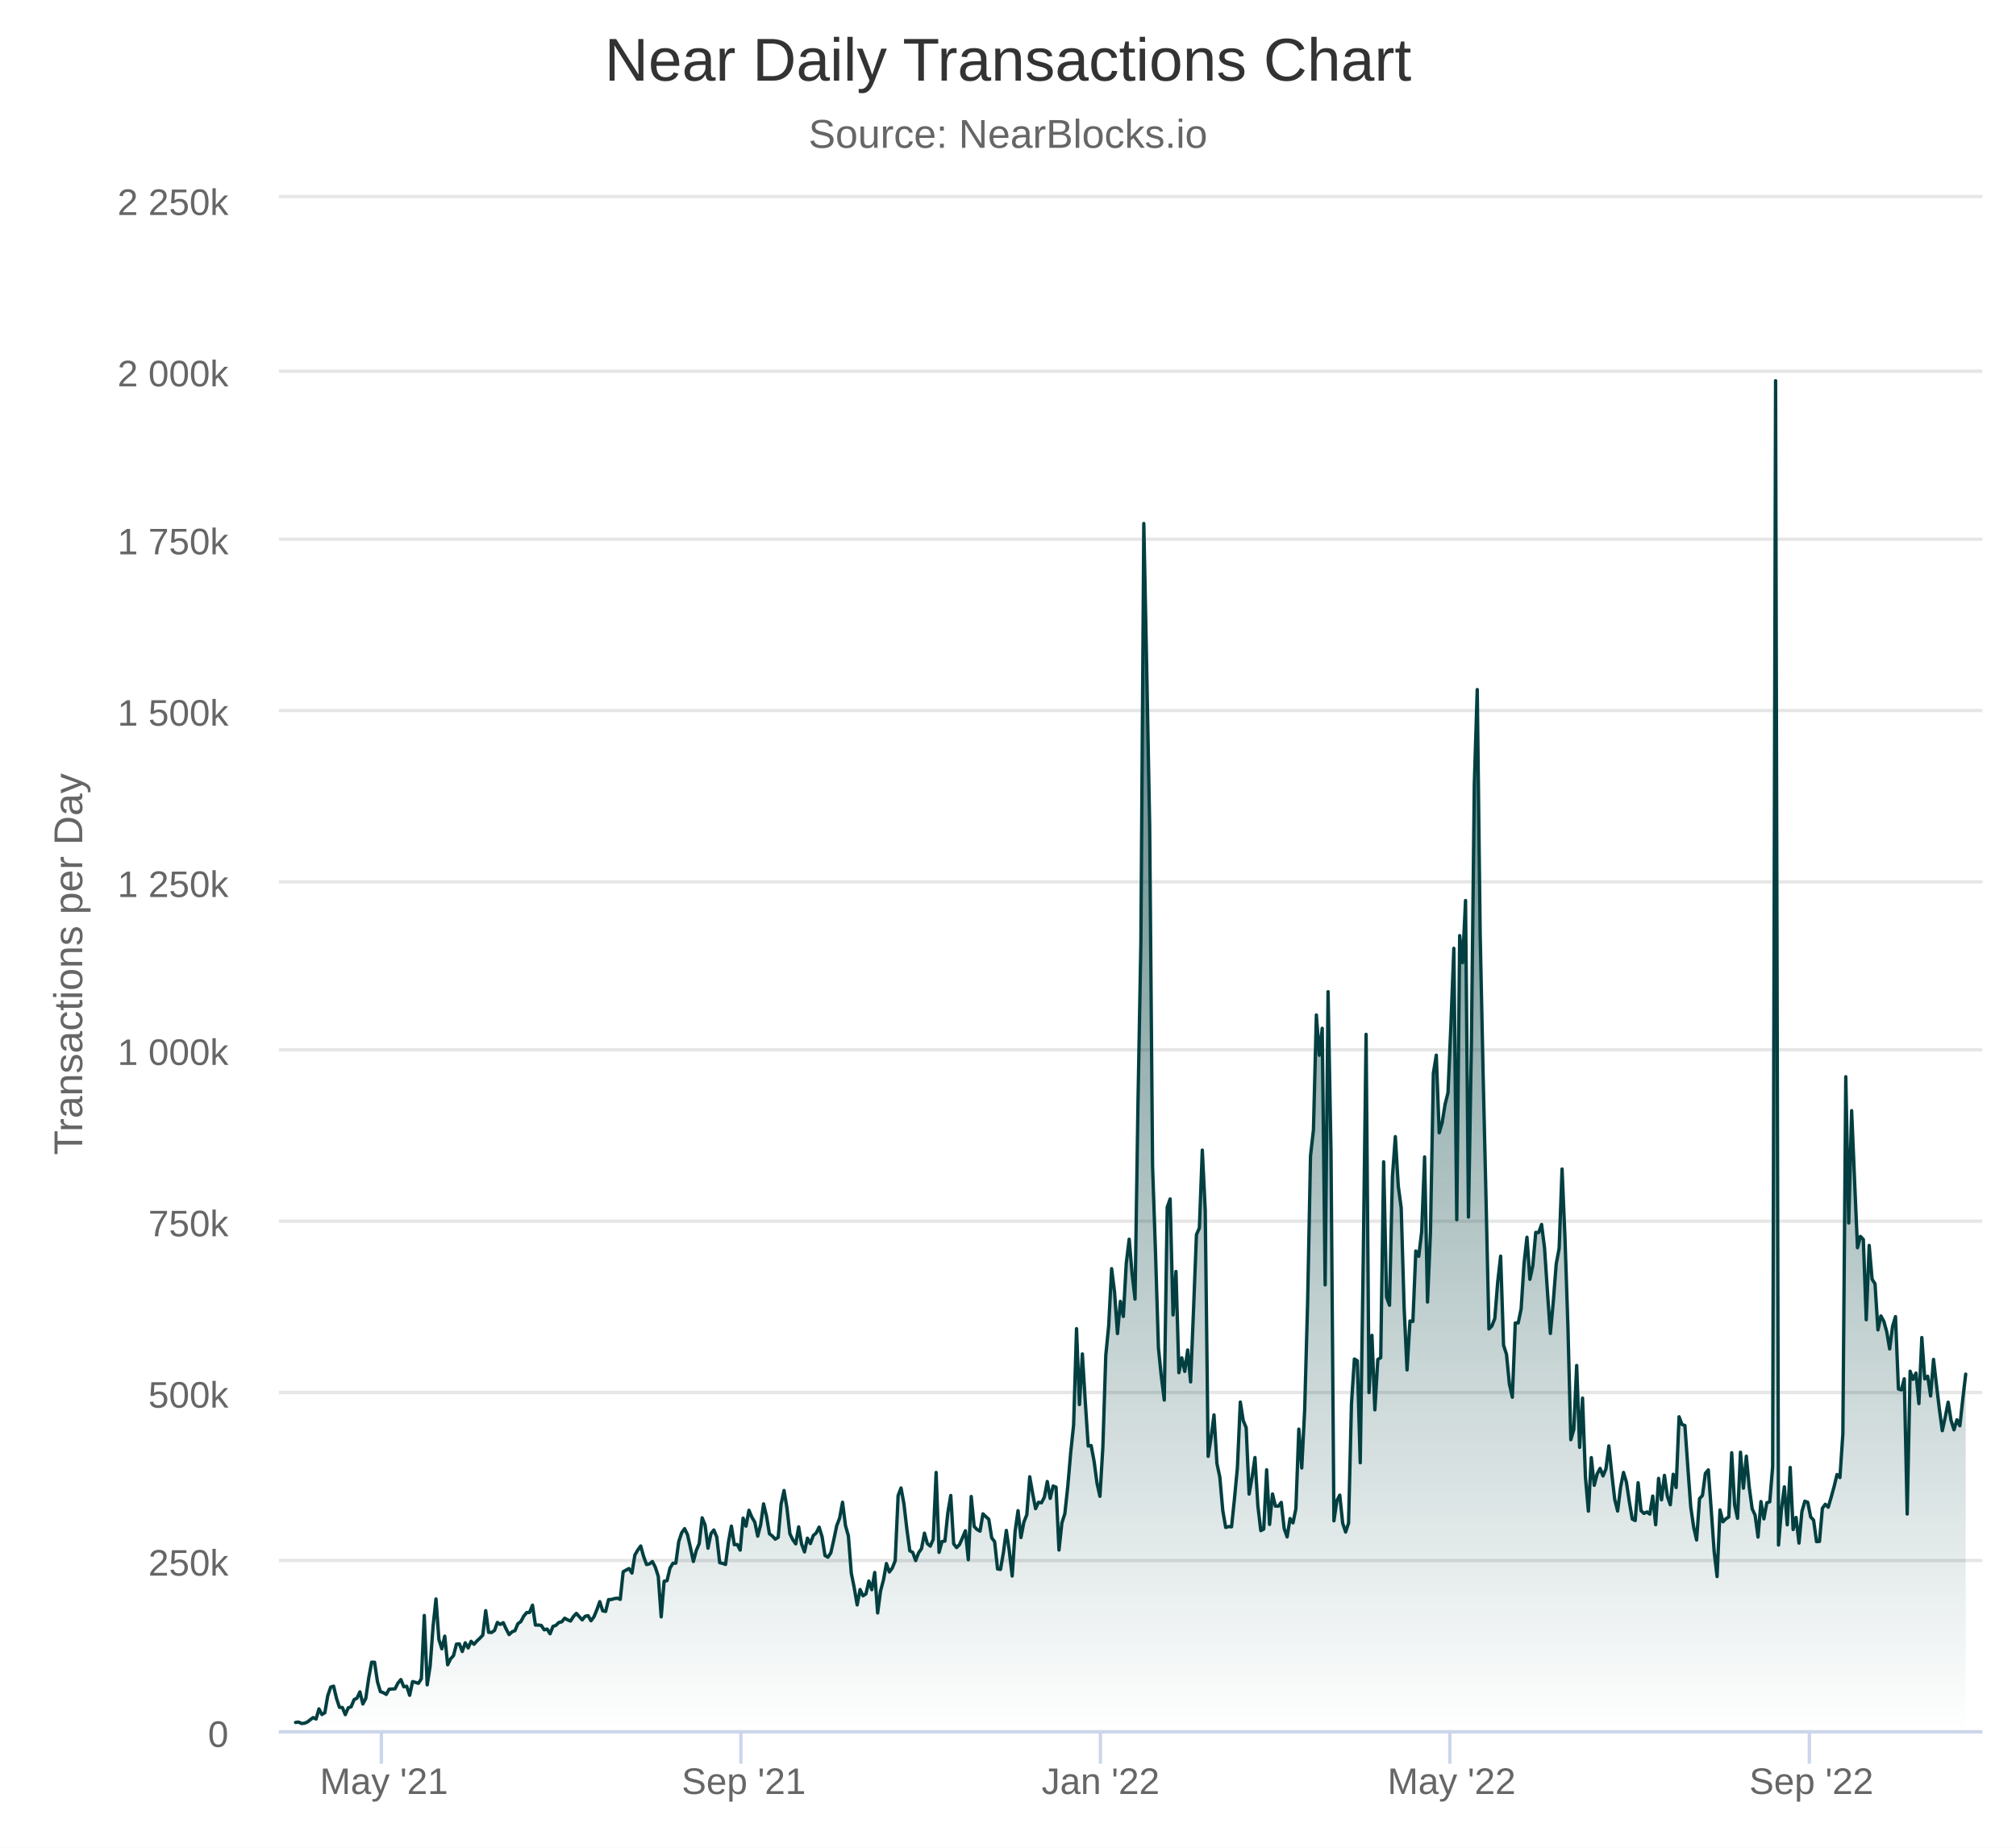
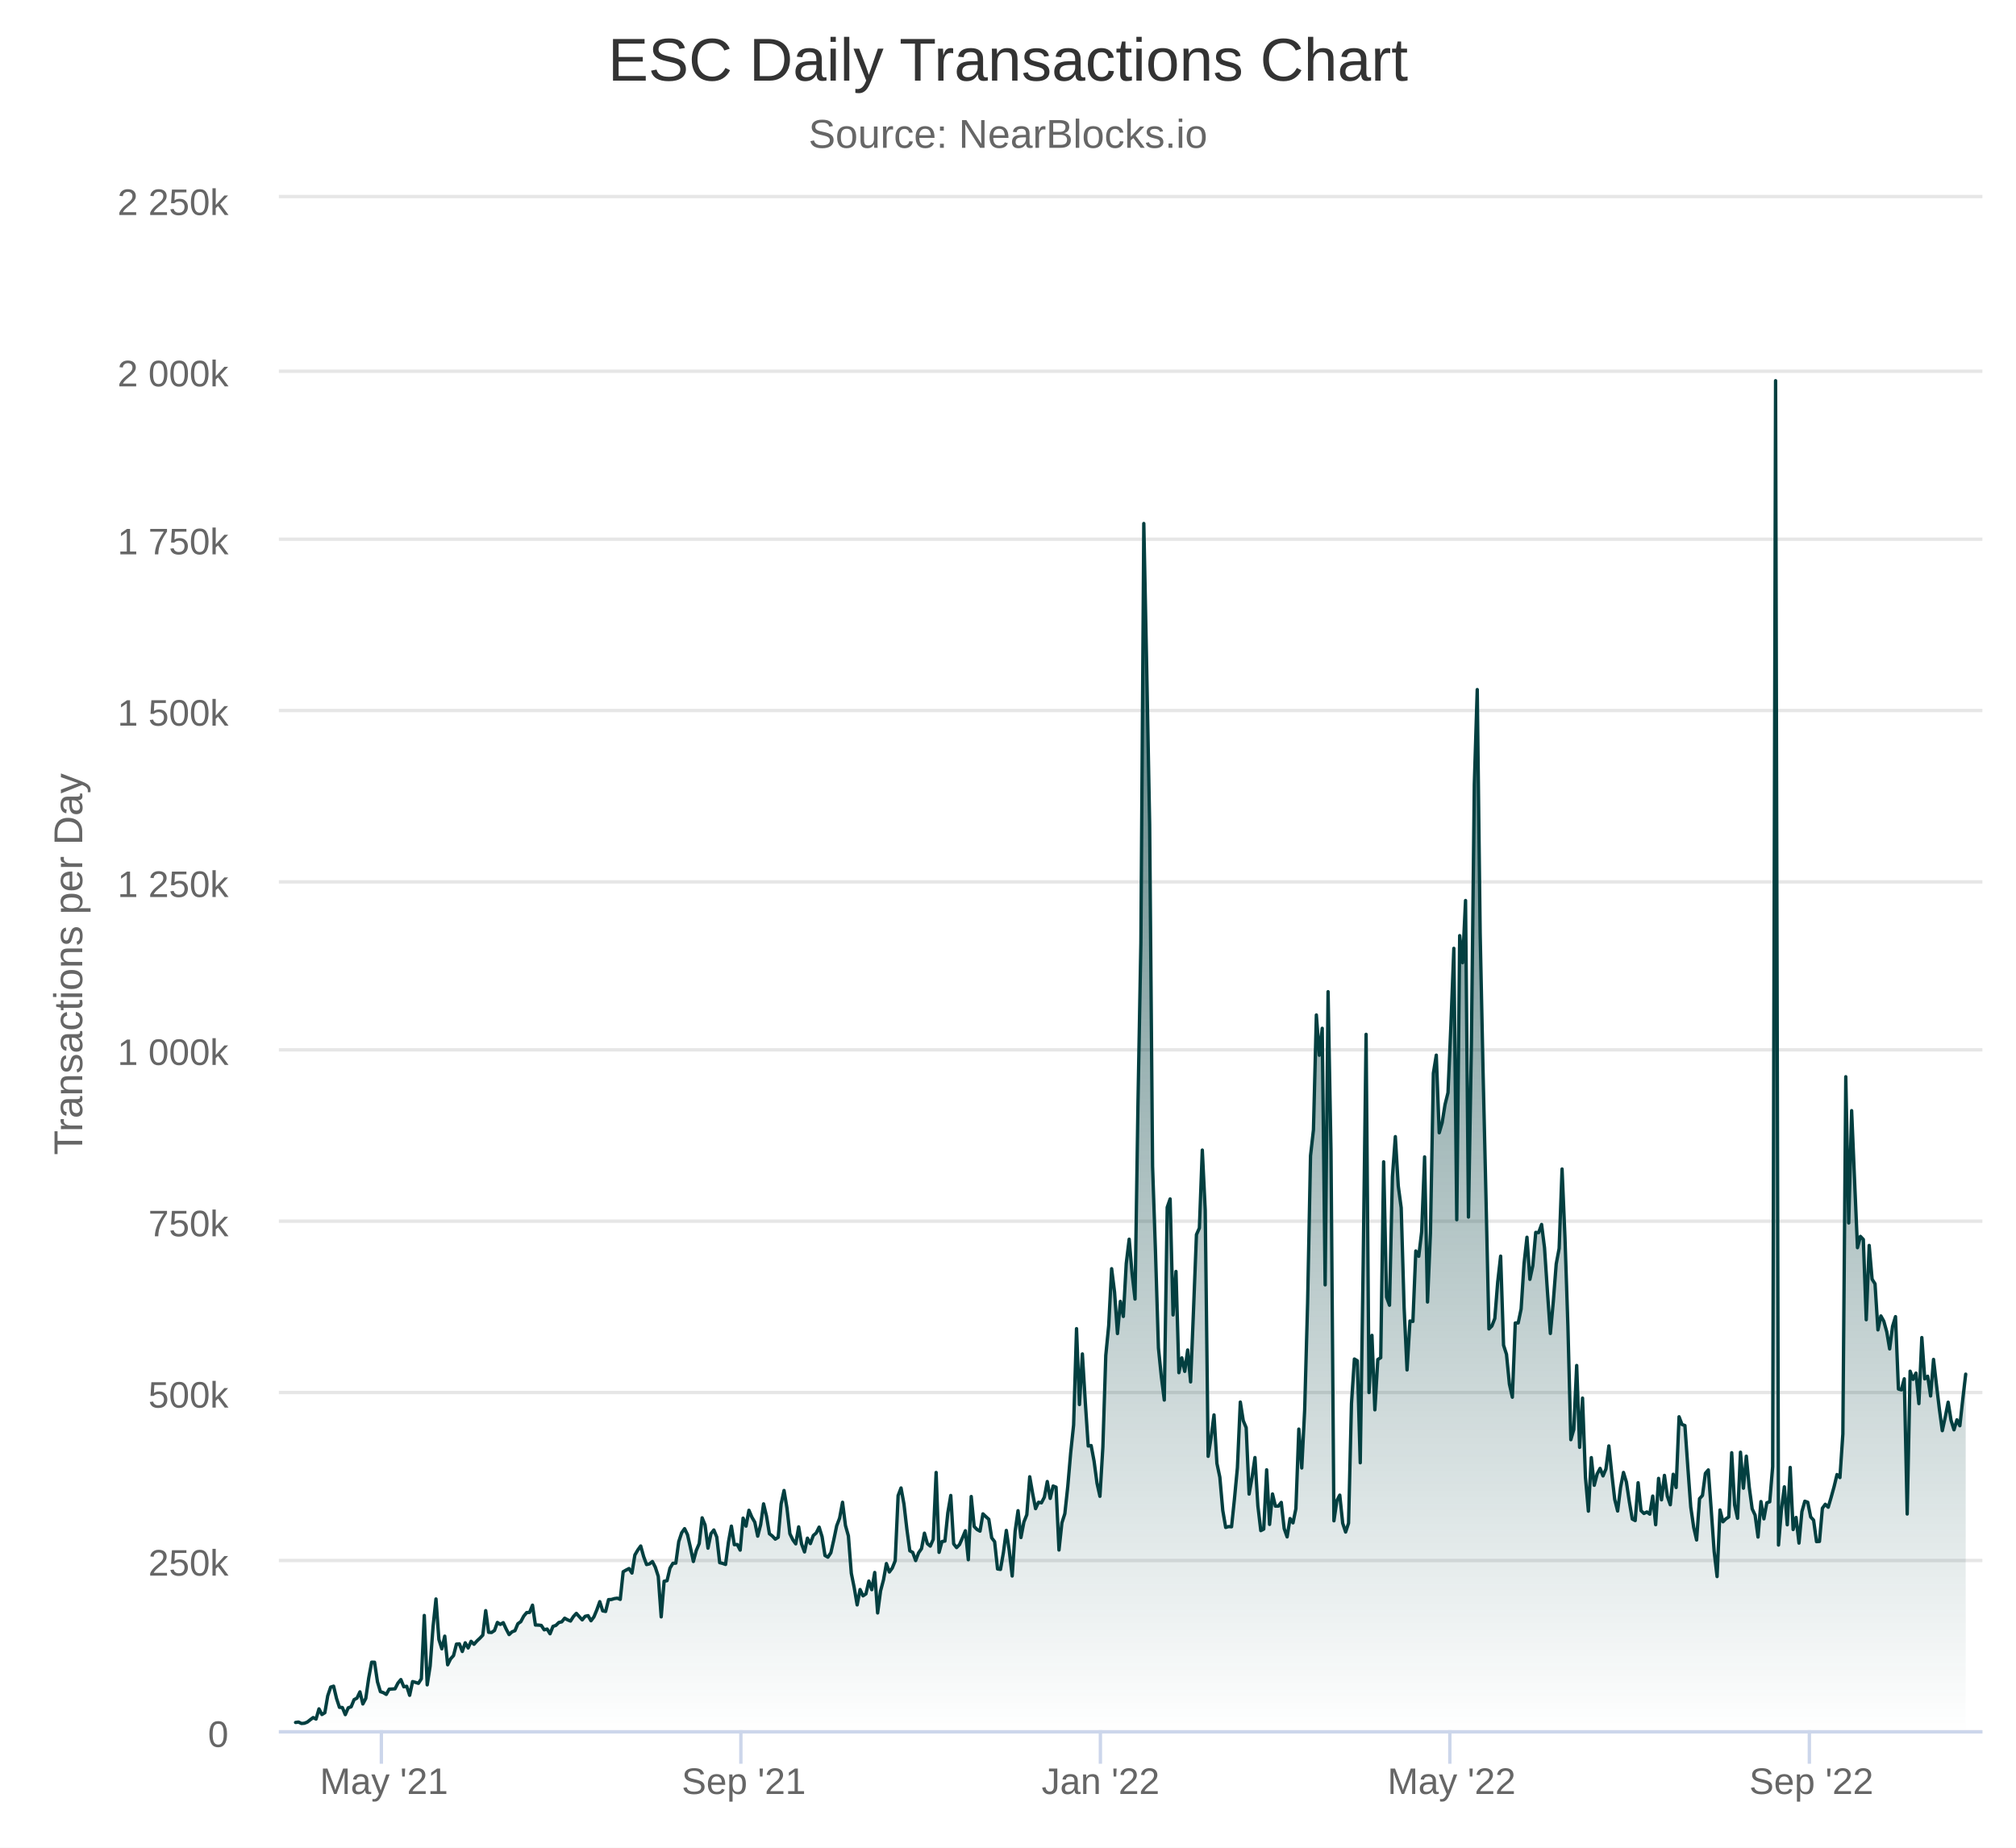
<svg xmlns="http://www.w3.org/2000/svg" version="1.1" class="highcharts-root" style="font-family: &quot;Lucida Grande&quot;, &quot;Lucida Sans Unicode&quot;, Arial, Helvetica, sans-serif; font-size: 12px;" width="600" height="550" viewBox="0 0 600 550">
  <defs>
    <clipPath id="highcharts-iil2ug7-1159-">
      <rect x="0" y="0" width="507" height="456" fill="none" />
    </clipPath>
    <clipPath id="highcharts-iil2ug7-1732-">
      <rect x="0" y="0" width="507" height="456" fill="none" />
    </clipPath>
    <linearGradient x1="0" y1="0" x2="0" y2="1" id="highcharts-iil2ug7-1733">
      <stop offset="0" stop-color="rgb(3,63,64)" stop-opacity="0.8" />
      <stop offset="1" stop-color="rgb(3,63,64)" stop-opacity="0" />
    </linearGradient>
  </defs>
  <rect fill="#ffffff" class="highcharts-background" x="0" y="0" width="600" height="550" rx="0" ry="0" />
  <rect fill="none" class="highcharts-plot-background" x="83" y="59" width="507" height="456" />
  <g class="highcharts-grid highcharts-xaxis-grid" data-z-index="1">
    <path fill="none" stroke-dasharray="none" data-z-index="1" class="highcharts-grid-line" d="M 113.5 59 L 113.5 515" opacity="1" />
    <path fill="none" stroke-dasharray="none" data-z-index="1" class="highcharts-grid-line" d="M 220.5 59 L 220.5 515" opacity="1" />
    <path fill="none" stroke-dasharray="none" data-z-index="1" class="highcharts-grid-line" d="M 327.5 59 L 327.5 515" opacity="1" />
    <path fill="none" stroke-dasharray="none" data-z-index="1" class="highcharts-grid-line" d="M 431.5 59 L 431.5 515" opacity="1" />
    <path fill="none" stroke-dasharray="none" data-z-index="1" class="highcharts-grid-line" d="M 538.5 59 L 538.5 515" opacity="1" />
  </g>
  <g class="highcharts-grid highcharts-yaxis-grid" data-z-index="1">
    <path fill="none" stroke="#e6e6e6" stroke-width="1" stroke-dasharray="none" data-z-index="1" class="highcharts-grid-line" d="M 83 515.5 L 590 515.5" opacity="1" />
    <path fill="none" stroke="#e6e6e6" stroke-width="1" stroke-dasharray="none" data-z-index="1" class="highcharts-grid-line" d="M 83 464.5 L 590 464.5" opacity="1" />
    <path fill="none" stroke="#e6e6e6" stroke-width="1" stroke-dasharray="none" data-z-index="1" class="highcharts-grid-line" d="M 83 414.5 L 590 414.5" opacity="1" />
    <path fill="none" stroke="#e6e6e6" stroke-width="1" stroke-dasharray="none" data-z-index="1" class="highcharts-grid-line" d="M 83 363.5 L 590 363.5" opacity="1" />
    <path fill="none" stroke="#e6e6e6" stroke-width="1" stroke-dasharray="none" data-z-index="1" class="highcharts-grid-line" d="M 83 312.5 L 590 312.5" opacity="1" />
    <path fill="none" stroke="#e6e6e6" stroke-width="1" stroke-dasharray="none" data-z-index="1" class="highcharts-grid-line" d="M 83 262.5 L 590 262.5" opacity="1" />
    <path fill="none" stroke="#e6e6e6" stroke-width="1" stroke-dasharray="none" data-z-index="1" class="highcharts-grid-line" d="M 83 211.5 L 590 211.5" opacity="1" />
    <path fill="none" stroke="#e6e6e6" stroke-width="1" stroke-dasharray="none" data-z-index="1" class="highcharts-grid-line" d="M 83 160.5 L 590 160.5" opacity="1" />
    <path fill="none" stroke="#e6e6e6" stroke-width="1" stroke-dasharray="none" data-z-index="1" class="highcharts-grid-line" d="M 83 110.5 L 590 110.5" opacity="1" />
    <path fill="none" stroke="#e6e6e6" stroke-width="1" stroke-dasharray="none" data-z-index="1" class="highcharts-grid-line" d="M 83 58.5 L 590 58.5" opacity="1" />
  </g>
  <rect fill="none" class="highcharts-plot-border" data-z-index="1" x="83" y="59" width="507" height="456" />
  <g class="highcharts-axis highcharts-xaxis" data-z-index="2">
    <path fill="none" class="highcharts-tick" stroke="#ccd6eb" stroke-width="1" d="M 113.5 515 L 113.5 525" opacity="1" />
    <path fill="none" class="highcharts-tick" stroke="#ccd6eb" stroke-width="1" d="M 220.5 515 L 220.5 525" opacity="1" />
    <path fill="none" class="highcharts-tick" stroke="#ccd6eb" stroke-width="1" d="M 327.5 515 L 327.5 525" opacity="1" />
    <path fill="none" class="highcharts-tick" stroke="#ccd6eb" stroke-width="1" d="M 431.5 515 L 431.5 525" opacity="1" />
    <path fill="none" class="highcharts-tick" stroke="#ccd6eb" stroke-width="1" d="M 538.5 515 L 538.5 525" opacity="1" />
    <path fill="none" class="highcharts-axis-line" stroke="#ccd6eb" stroke-width="1" data-z-index="7" d="M 83 515.5 L 590 515.5" />
  </g>
  <g class="highcharts-axis highcharts-yaxis" data-z-index="2">
    <text x="24.473" data-z-index="7" text-anchor="middle" transform="translate(0,0) rotate(270 24.47314 287)" class="highcharts-axis-title" style="color: rgb(102, 102, 102); fill: rgb(102, 102, 102);" y="287">Transactions per Day</text>
    <path fill="none" class="highcharts-axis-line" data-z-index="7" d="M 83 59 L 83 515" />
  </g>
  <g class="highcharts-series-group" data-z-index="3">
    <g class="highcharts-series highcharts-series-0 highcharts-area-series" data-z-index="0.1" opacity="1" transform="translate(83,59) scale(1 1)" clip-path="url(#highcharts-iil2ug7-1732-)">
      <path fill="url(#highcharts-iil2ug7-1733)" d="M 4.971 453.712 L 5.841 453.585 L 6.712 454.014 L 7.582 453.944 L 8.453 453.601 L 9.323 452.918 L 10.194 452.262 L 11.064 452.696 L 11.935 449.666 L 12.805 451.349 L 13.676 450.813 L 14.546 445.76 L 15.417 443.192 L 16.287 442.91 L 17.158 446.565 L 18.028 449.203 L 18.899 449.271 L 19.769 451.382 L 20.64 449.357 L 21.51 449.045 L 22.381 446.919 L 23.251 446.468 L 24.122 444.606 L 24.992 448.205 L 25.863 446.552 L 26.733 440.498 L 27.604 435.777 L 28.474 435.782 L 29.345 441.618 L 30.215 444.533 L 31.086 444.835 L 31.956 445.361 L 32.827 443.798 L 33.697 443.754 L 34.568 443.696 L 35.438 441.989 L 36.309 440.954 L 37.179 443.097 L 38.05 442.943 L 38.92 445.628 L 39.791 441.549 L 40.661 441.778 L 41.532 442.061 L 42.402 440.717 L 43.273 421.864 L 44.143 442.515 L 45.014 436.942 L 45.884 425.189 L 46.755 416.957 L 47.625 429.001 L 48.496 431.79 L 49.366 428.02 L 50.237 436.547 L 51.107 434.774 L 51.978 433.806 L 52.848 430.389 L 53.719 430.319 L 54.589 432.587 L 55.46 430 L 56.33 431.538 L 57.201 429.562 L 58.071 430.434 L 58.942 429.455 L 59.812 428.643 L 60.683 427.723 L 61.553 420.43 L 62.424 426.871 L 63.294 426.929 L 64.165 426.34 L 65.035 423.941 L 65.906 424.527 L 66.777 424.009 L 67.647 425.905 L 68.518 427.552 L 69.388 426.729 L 70.259 426.393 L 71.129 424.319 L 72 423.713 L 72.87 422.068 L 73.741 421.01 L 74.611 420.946 L 75.482 418.797 L 76.352 424.706 L 77.223 424.723 L 78.093 424.824 L 78.964 426.135 L 79.834 425.903 L 80.705 427.311 L 81.575 425.112 L 82.446 424.814 L 83.316 423.949 L 84.187 423.755 L 85.057 422.675 L 85.928 423.162 L 86.798 423.525 L 87.669 422.175 L 88.539 421.238 L 89.41 422.226 L 90.28 423.173 L 91.151 422.116 L 92.021 421.918 L 92.892 423.437 L 93.762 422.285 L 94.633 420.183 L 95.503 417.756 L 96.374 420.497 L 97.244 420.671 L 98.115 417.15 L 98.985 417.104 L 99.856 416.838 L 100.726 416.715 L 101.597 417.074 L 102.467 408.852 L 103.338 408.345 L 104.208 407.902 L 105.079 409.237 L 105.949 403.864 L 106.82 402.382 L 107.69 401.183 L 108.561 404.334 L 109.431 406.708 L 110.302 406.499 L 111.172 405.813 L 112.043 407.51 L 112.913 410.216 L 113.784 422.278 L 114.654 411.673 L 115.525 411.509 L 116.395 407.783 L 117.266 406.335 L 118.136 406.29 L 119.007 399.889 L 119.877 397.252 L 120.748 396.025 L 121.618 397.817 L 122.489 401.661 L 123.359 405.794 L 124.23 402.512 L 125.1 400.463 L 125.971 392.799 L 126.841 394.922 L 127.712 401.829 L 128.582 397.534 L 129.453 396.418 L 130.323 398.51 L 131.194 406.15 L 132.064 406.358 L 132.935 406.676 L 133.805 400.012 L 134.676 395.27 L 135.546 400.789 L 136.417 400.742 L 137.287 402.414 L 138.158 392.892 L 139.028 395.272 L 139.899 390.552 L 140.769 392.601 L 141.64 394.099 L 142.511 398.256 L 143.381 394.851 L 144.252 388.645 L 145.122 392.27 L 145.993 397.541 L 146.863 398.21 L 147.734 399.143 L 148.604 398.601 L 149.475 388.659 L 150.345 384.663 L 151.216 389.887 L 152.086 397.537 L 152.957 399.336 L 153.827 400.548 L 154.698 395.493 L 155.568 400.602 L 156.439 402.953 L 157.309 398.85 L 158.18 400.473 L 159.05 398.067 L 159.921 397.311 L 160.791 395.567 L 161.662 398.415 L 162.532 404.015 L 163.403 404.513 L 164.273 403.21 L 165.144 399.369 L 166.014 395.175 L 166.885 392.877 L 167.755 388.167 L 168.626 395.076 L 169.496 398.178 L 170.367 409.295 L 171.237 413.611 L 172.108 418.719 L 172.978 414.145 L 173.849 416.024 L 174.719 415.429 L 175.59 411.619 L 176.46 414.188 L 177.331 409.067 L 178.201 421.108 L 179.072 414.56 L 179.942 411.271 L 180.813 406.409 L 181.683 408.924 L 182.554 407.754 L 183.424 405.582 L 184.295 386.199 L 185.165 383.911 L 186.036 388.675 L 186.906 396.19 L 187.777 402.617 L 188.647 403.096 L 189.518 405.523 L 190.388 403.223 L 191.259 401.976 L 192.129 397.368 L 193 400.475 L 193.87 401.222 L 194.741 399.209 L 195.611 379.299 L 196.482 403.077 L 197.352 399.845 L 198.223 399.726 L 199.093 391.294 L 199.964 386.144 L 200.834 400.551 L 201.705 401.661 L 202.575 400.752 L 203.446 398.752 L 204.316 396.642 L 205.187 405.265 L 206.057 386.455 L 206.928 395.363 L 207.798 396.277 L 208.669 396.762 L 209.539 391.623 L 210.41 392.443 L 211.28 393.225 L 212.151 398.764 L 213.021 399.897 L 213.892 408.018 L 214.762 408.154 L 215.633 403.125 L 216.504 396.551 L 217.374 402.499 L 218.245 410.117 L 219.115 396.817 L 219.986 390.674 L 220.856 398.664 L 221.727 394.047 L 222.597 391.883 L 223.468 380.58 L 224.338 385.572 L 225.209 390.069 L 226.079 388.167 L 226.95 388.338 L 227.82 386.662 L 228.691 381.996 L 229.561 387.022 L 230.432 383.332 L 231.302 383.679 L 232.173 402.379 L 233.043 394.286 L 233.914 391.566 L 234.784 383.523 L 235.655 373.434 L 236.525 365.169 L 237.396 336.493 L 238.266 359.086 L 239.137 344.015 L 240.007 358.376 L 240.878 371.423 L 241.748 371.29 L 242.619 375.944 L 243.489 382.478 L 244.36 386.39 L 245.23 371.795 L 246.101 344.466 L 246.971 335.564 L 247.842 318.646 L 248.712 325.612 L 249.583 337.951 L 250.453 328.365 L 251.324 332.855 L 252.194 317.073 L 253.065 309.865 L 253.935 320.121 L 254.806 327.68 L 255.676 269.852 L 256.547 221.671 L 257.417 96.83 L 258.288 140.241 L 259.158 186.402 L 260.029 288.189 L 260.899 313.779 L 261.77 342.216 L 262.64 350.799 L 263.511 357.743 L 264.381 300.384 L 265.252 297.885 L 266.122 332.405 L 266.993 319.468 L 267.863 349.595 L 268.734 345.187 L 269.604 349.205 L 270.475 342.841 L 271.345 352.339 L 272.216 330.872 L 273.086 308.497 L 273.957 306.542 L 274.827 283.342 L 275.698 301.237 L 276.568 374.494 L 277.439 368.918 L 278.309 362.168 L 279.18 376.597 L 280.05 380.721 L 280.921 390.619 L 281.791 395.659 L 282.662 395.401 L 283.532 395.467 L 284.403 387.099 L 285.273 377.871 L 286.144 358.34 L 287.014 363.868 L 287.885 365.962 L 288.755 385.732 L 289.626 380.837 L 290.496 374.861 L 291.367 389.214 L 292.238 396.61 L 293.108 396.153 L 293.979 378.511 L 294.849 394.758 L 295.72 385.699 L 296.59 389.322 L 297.461 389.322 L 298.331 388.208 L 299.202 396.006 L 300.072 398.474 L 300.943 393.015 L 301.813 394.301 L 302.684 390.076 L 303.554 366.389 L 304.425 377.959 L 305.295 360.653 L 306.166 328.919 L 307.036 285.039 L 307.907 277.311 L 308.777 243.118 L 309.648 255.097 L 310.518 247.089 L 311.389 323.457 L 312.259 236.188 L 313.13 283.733 L 314 393.687 L 314.871 387.678 L 315.741 386.041 L 316.612 394.409 L 317.482 397.031 L 318.353 394.387 L 319.223 358.817 L 320.094 345.529 L 320.964 346.057 L 321.835 376.411 L 322.705 317.288 L 323.576 248.882 L 324.446 355.506 L 325.317 338.484 L 326.187 360.651 L 327.058 345.676 L 327.928 345.137 L 328.799 286.831 L 329.669 327.112 L 330.54 329.516 L 331.41 291.297 L 332.281 279.333 L 333.151 294.02 L 334.022 300.498 L 334.892 330.24 L 335.763 348.78 L 336.633 334.207 L 337.504 334.334 L 338.374 313.359 L 339.245 314.95 L 340.115 307.659 L 340.986 285.364 L 341.856 328.56 L 342.727 308.018 L 343.597 260.454 L 344.468 255.074 L 345.338 278.18 L 346.209 275.183 L 347.079 269.731 L 347.95 266.255 L 348.82 246.026 L 349.691 223.285 L 350.561 304.062 L 351.432 219.508 L 352.302 227.549 L 353.173 209.05 L 354.043 303.267 L 354.914 252.04 L 355.784 174.499 L 356.655 146.267 L 357.525 218.864 L 358.396 260.34 L 359.266 297.748 L 360.137 336.576 L 361.007 335.709 L 361.878 333.469 L 362.748 322.605 L 363.619 314.904 L 364.489 341.42 L 365.36 344.121 L 366.231 353.002 L 367.101 356.893 L 367.972 334.801 L 368.842 334.79 L 369.713 330.627 L 370.583 317.144 L 371.454 309.287 L 372.324 321.805 L 373.195 317.73 L 374.065 307.839 L 374.936 307.896 L 375.806 305.475 L 376.677 312.404 L 377.547 325.426 L 378.418 337.921 L 379.288 328.473 L 380.159 317.239 L 381.029 312.608 L 381.9 288.971 L 382.77 309.522 L 383.641 335.757 L 384.511 369.54 L 385.382 366.511 L 386.252 347.455 L 387.123 371.819 L 387.993 357.167 L 388.864 380.797 L 389.734 390.811 L 390.605 374.88 L 391.475 383.119 L 392.346 379.735 L 393.216 378.083 L 394.087 380.325 L 394.957 378.254 L 395.828 371.402 L 396.698 379.707 L 397.569 387.316 L 398.439 390.776 L 399.31 383.725 L 400.18 379.293 L 401.051 382.152 L 401.921 388.009 L 402.792 393.151 L 403.662 393.616 L 404.533 382.356 L 405.403 390.665 L 406.274 391.495 L 407.144 391.057 L 408.015 391.7 L 408.885 386.323 L 409.756 394.846 L 410.626 381.055 L 411.497 387.442 L 412.367 380.167 L 413.238 386.365 L 414.108 388.911 L 414.979 379.838 L 415.849 383.775 L 416.72 362.718 L 417.59 365.011 L 418.461 365.328 L 419.331 377.726 L 420.202 389.589 L 421.072 395.612 L 421.943 399.393 L 422.813 387.096 L 423.684 386.144 L 424.554 379.56 L 425.425 378.541 L 426.295 390.427 L 427.166 402.818 L 428.036 410.278 L 428.907 390.461 L 429.777 393.98 L 430.648 393.105 L 431.518 392.542 L 432.389 373.421 L 433.259 388.954 L 434.13 392.939 L 435 373.267 L 435.871 383.979 L 436.741 374.457 L 437.612 383.688 L 438.482 390.137 L 439.353 391.996 L 440.223 398.522 L 441.094 387.963 L 441.965 393.103 L 442.835 388.319 L 443.706 388.026 L 444.576 377.577 L 445.447 54.322 L 446.317 400.901 L 447.188 390.354 L 448.058 383.577 L 448.929 394.88 L 449.799 377.794 L 450.67 396.284 L 451.54 392.684 L 452.411 400.322 L 453.281 390.934 L 454.152 387.858 L 455.022 388.172 L 455.893 392.546 L 456.763 393.491 L 457.634 399.888 L 458.504 399.824 L 459.375 389.952 L 460.245 388.767 L 461.116 389.64 L 461.986 386.679 L 462.857 383.534 L 463.727 379.918 L 464.598 380.815 L 465.468 367.855 L 466.339 261.504 L 467.209 305.029 L 468.08 271.602 L 468.95 292.237 L 469.821 312.388 L 470.691 309.026 L 471.562 309.95 L 472.432 333.832 L 473.303 311.725 L 474.173 321.777 L 475.044 323.145 L 475.914 336.85 L 476.785 332.707 L 477.655 334.266 L 478.526 337.395 L 479.396 342.517 L 480.267 335.801 L 481.137 332.914 L 482.008 354.453 L 482.878 354.718 L 483.749 351.419 L 484.619 391.661 L 485.49 349.155 L 486.36 351.574 L 487.231 349.715 L 488.101 358.798 L 488.972 339.144 L 489.842 351.439 L 490.713 350.654 L 491.583 356.53 L 492.454 345.645 L 493.324 353.153 L 494.195 360.436 L 495.065 366.855 L 495.936 362.839 L 496.806 358.386 L 497.677 363.806 L 498.547 366.601 L 499.418 363.626 L 500.288 365.392 L 501.159 357.482 L 502.029 350.033 L 502.029 456 L 501.159 456 L 500.288 456 L 499.418 456 L 498.547 456 L 497.677 456 L 496.806 456 L 495.936 456 L 495.065 456 L 494.195 456 L 493.324 456 L 492.454 456 L 491.583 456 L 490.713 456 L 489.842 456 L 488.972 456 L 488.101 456 L 487.231 456 L 486.36 456 L 485.49 456 L 484.619 456 L 483.749 456 L 482.878 456 L 482.008 456 L 481.137 456 L 480.267 456 L 479.396 456 L 478.526 456 L 477.655 456 L 476.785 456 L 475.914 456 L 475.044 456 L 474.173 456 L 473.303 456 L 472.432 456 L 471.562 456 L 470.691 456 L 469.821 456 L 468.95 456 L 468.08 456 L 467.209 456 L 466.339 456 L 465.468 456 L 464.598 456 L 463.727 456 L 462.857 456 L 461.986 456 L 461.116 456 L 460.245 456 L 459.375 456 L 458.504 456 L 457.634 456 L 456.763 456 L 455.893 456 L 455.022 456 L 454.152 456 L 453.281 456 L 452.411 456 L 451.54 456 L 450.67 456 L 449.799 456 L 448.929 456 L 448.058 456 L 447.188 456 L 446.317 456 L 445.447 456 L 444.576 456 L 443.706 456 L 442.835 456 L 441.965 456 L 441.094 456 L 440.223 456 L 439.353 456 L 438.482 456 L 437.612 456 L 436.741 456 L 435.871 456 L 435 456 L 434.13 456 L 433.259 456 L 432.389 456 L 431.518 456 L 430.648 456 L 429.777 456 L 428.907 456 L 428.036 456 L 427.166 456 L 426.295 456 L 425.425 456 L 424.554 456 L 423.684 456 L 422.813 456 L 421.943 456 L 421.072 456 L 420.202 456 L 419.331 456 L 418.461 456 L 417.59 456 L 416.72 456 L 415.849 456 L 414.979 456 L 414.108 456 L 413.238 456 L 412.367 456 L 411.497 456 L 410.626 456 L 409.756 456 L 408.885 456 L 408.015 456 L 407.144 456 L 406.274 456 L 405.403 456 L 404.533 456 L 403.662 456 L 402.792 456 L 401.921 456 L 401.051 456 L 400.18 456 L 399.31 456 L 398.439 456 L 397.569 456 L 396.698 456 L 395.828 456 L 394.957 456 L 394.087 456 L 393.216 456 L 392.346 456 L 391.475 456 L 390.605 456 L 389.734 456 L 388.864 456 L 387.993 456 L 387.123 456 L 386.252 456 L 385.382 456 L 384.511 456 L 383.641 456 L 382.77 456 L 381.9 456 L 381.029 456 L 380.159 456 L 379.288 456 L 378.418 456 L 377.547 456 L 376.677 456 L 375.806 456 L 374.936 456 L 374.065 456 L 373.195 456 L 372.324 456 L 371.454 456 L 370.583 456 L 369.713 456 L 368.842 456 L 367.972 456 L 367.101 456 L 366.231 456 L 365.36 456 L 364.489 456 L 363.619 456 L 362.748 456 L 361.878 456 L 361.007 456 L 360.137 456 L 359.266 456 L 358.396 456 L 357.525 456 L 356.655 456 L 355.784 456 L 354.914 456 L 354.043 456 L 353.173 456 L 352.302 456 L 351.432 456 L 350.561 456 L 349.691 456 L 348.82 456 L 347.95 456 L 347.079 456 L 346.209 456 L 345.338 456 L 344.468 456 L 343.597 456 L 342.727 456 L 341.856 456 L 340.986 456 L 340.115 456 L 339.245 456 L 338.374 456 L 337.504 456 L 336.633 456 L 335.763 456 L 334.892 456 L 334.022 456 L 333.151 456 L 332.281 456 L 331.41 456 L 330.54 456 L 329.669 456 L 328.799 456 L 327.928 456 L 327.058 456 L 326.187 456 L 325.317 456 L 324.446 456 L 323.576 456 L 322.705 456 L 321.835 456 L 320.964 456 L 320.094 456 L 319.223 456 L 318.353 456 L 317.482 456 L 316.612 456 L 315.741 456 L 314.871 456 L 314 456 L 313.13 456 L 312.259 456 L 311.389 456 L 310.518 456 L 309.648 456 L 308.777 456 L 307.907 456 L 307.036 456 L 306.166 456 L 305.295 456 L 304.425 456 L 303.554 456 L 302.684 456 L 301.813 456 L 300.943 456 L 300.072 456 L 299.202 456 L 298.331 456 L 297.461 456 L 296.59 456 L 295.72 456 L 294.849 456 L 293.979 456 L 293.108 456 L 292.238 456 L 291.367 456 L 290.496 456 L 289.626 456 L 288.755 456 L 287.885 456 L 287.014 456 L 286.144 456 L 285.273 456 L 284.403 456 L 283.532 456 L 282.662 456 L 281.791 456 L 280.921 456 L 280.05 456 L 279.18 456 L 278.309 456 L 277.439 456 L 276.568 456 L 275.698 456 L 274.827 456 L 273.957 456 L 273.086 456 L 272.216 456 L 271.345 456 L 270.475 456 L 269.604 456 L 268.734 456 L 267.863 456 L 266.993 456 L 266.122 456 L 265.252 456 L 264.381 456 L 263.511 456 L 262.64 456 L 261.77 456 L 260.899 456 L 260.029 456 L 259.158 456 L 258.288 456 L 257.417 456 L 256.547 456 L 255.676 456 L 254.806 456 L 253.935 456 L 253.065 456 L 252.194 456 L 251.324 456 L 250.453 456 L 249.583 456 L 248.712 456 L 247.842 456 L 246.971 456 L 246.101 456 L 245.23 456 L 244.36 456 L 243.489 456 L 242.619 456 L 241.748 456 L 240.878 456 L 240.007 456 L 239.137 456 L 238.266 456 L 237.396 456 L 236.525 456 L 235.655 456 L 234.784 456 L 233.914 456 L 233.043 456 L 232.173 456 L 231.302 456 L 230.432 456 L 229.561 456 L 228.691 456 L 227.82 456 L 226.95 456 L 226.079 456 L 225.209 456 L 224.338 456 L 223.468 456 L 222.597 456 L 221.727 456 L 220.856 456 L 219.986 456 L 219.115 456 L 218.245 456 L 217.374 456 L 216.504 456 L 215.633 456 L 214.762 456 L 213.892 456 L 213.021 456 L 212.151 456 L 211.28 456 L 210.41 456 L 209.539 456 L 208.669 456 L 207.798 456 L 206.928 456 L 206.057 456 L 205.187 456 L 204.316 456 L 203.446 456 L 202.575 456 L 201.705 456 L 200.834 456 L 199.964 456 L 199.093 456 L 198.223 456 L 197.352 456 L 196.482 456 L 195.611 456 L 194.741 456 L 193.87 456 L 193 456 L 192.129 456 L 191.259 456 L 190.388 456 L 189.518 456 L 188.647 456 L 187.777 456 L 186.906 456 L 186.036 456 L 185.165 456 L 184.295 456 L 183.424 456 L 182.554 456 L 181.683 456 L 180.813 456 L 179.942 456 L 179.072 456 L 178.201 456 L 177.331 456 L 176.46 456 L 175.59 456 L 174.719 456 L 173.849 456 L 172.978 456 L 172.108 456 L 171.237 456 L 170.367 456 L 169.496 456 L 168.626 456 L 167.755 456 L 166.885 456 L 166.014 456 L 165.144 456 L 164.273 456 L 163.403 456 L 162.532 456 L 161.662 456 L 160.791 456 L 159.921 456 L 159.05 456 L 158.18 456 L 157.309 456 L 156.439 456 L 155.568 456 L 154.698 456 L 153.827 456 L 152.957 456 L 152.086 456 L 151.216 456 L 150.345 456 L 149.475 456 L 148.604 456 L 147.734 456 L 146.863 456 L 145.993 456 L 145.122 456 L 144.252 456 L 143.381 456 L 142.511 456 L 141.64 456 L 140.769 456 L 139.899 456 L 139.028 456 L 138.158 456 L 137.287 456 L 136.417 456 L 135.546 456 L 134.676 456 L 133.805 456 L 132.935 456 L 132.064 456 L 131.194 456 L 130.323 456 L 129.453 456 L 128.582 456 L 127.712 456 L 126.841 456 L 125.971 456 L 125.1 456 L 124.23 456 L 123.359 456 L 122.489 456 L 121.618 456 L 120.748 456 L 119.877 456 L 119.007 456 L 118.136 456 L 117.266 456 L 116.395 456 L 115.525 456 L 114.654 456 L 113.784 456 L 112.913 456 L 112.043 456 L 111.172 456 L 110.302 456 L 109.431 456 L 108.561 456 L 107.69 456 L 106.82 456 L 105.949 456 L 105.079 456 L 104.208 456 L 103.338 456 L 102.467 456 L 101.597 456 L 100.726 456 L 99.856 456 L 98.985 456 L 98.115 456 L 97.244 456 L 96.374 456 L 95.503 456 L 94.633 456 L 93.762 456 L 92.892 456 L 92.021 456 L 91.151 456 L 90.28 456 L 89.41 456 L 88.539 456 L 87.669 456 L 86.798 456 L 85.928 456 L 85.057 456 L 84.187 456 L 83.316 456 L 82.446 456 L 81.575 456 L 80.705 456 L 79.834 456 L 78.964 456 L 78.093 456 L 77.223 456 L 76.352 456 L 75.482 456 L 74.611 456 L 73.741 456 L 72.87 456 L 72 456 L 71.129 456 L 70.259 456 L 69.388 456 L 68.518 456 L 67.647 456 L 66.777 456 L 65.906 456 L 65.035 456 L 64.165 456 L 63.294 456 L 62.424 456 L 61.553 456 L 60.683 456 L 59.812 456 L 58.942 456 L 58.071 456 L 57.201 456 L 56.33 456 L 55.46 456 L 54.589 456 L 53.719 456 L 52.848 456 L 51.978 456 L 51.107 456 L 50.237 456 L 49.366 456 L 48.496 456 L 47.625 456 L 46.755 456 L 45.884 456 L 45.014 456 L 44.143 456 L 43.273 456 L 42.402 456 L 41.532 456 L 40.661 456 L 39.791 456 L 38.92 456 L 38.05 456 L 37.179 456 L 36.309 456 L 35.438 456 L 34.568 456 L 33.697 456 L 32.827 456 L 31.956 456 L 31.086 456 L 30.215 456 L 29.345 456 L 28.474 456 L 27.604 456 L 26.733 456 L 25.863 456 L 24.992 456 L 24.122 456 L 23.251 456 L 22.381 456 L 21.51 456 L 20.64 456 L 19.769 456 L 18.899 456 L 18.028 456 L 17.158 456 L 16.287 456 L 15.417 456 L 14.546 456 L 13.676 456 L 12.805 456 L 11.935 456 L 11.064 456 L 10.194 456 L 9.323 456 L 8.453 456 L 7.582 456 L 6.712 456 L 5.841 456 L 4.971 456 Z" class="highcharts-area" data-z-index="0" />
      <path fill="none" d="M 4.971 453.712 L 5.841 453.585 L 6.712 454.014 L 7.582 453.944 L 8.453 453.601 L 9.323 452.918 L 10.194 452.262 L 11.064 452.696 L 11.935 449.666 L 12.805 451.349 L 13.676 450.813 L 14.546 445.76 L 15.417 443.192 L 16.287 442.91 L 17.158 446.565 L 18.028 449.203 L 18.899 449.271 L 19.769 451.382 L 20.64 449.357 L 21.51 449.045 L 22.381 446.919 L 23.251 446.468 L 24.122 444.606 L 24.992 448.205 L 25.863 446.552 L 26.733 440.498 L 27.604 435.777 L 28.474 435.782 L 29.345 441.618 L 30.215 444.533 L 31.086 444.835 L 31.956 445.361 L 32.827 443.798 L 33.697 443.754 L 34.568 443.696 L 35.438 441.989 L 36.309 440.954 L 37.179 443.097 L 38.05 442.943 L 38.92 445.628 L 39.791 441.549 L 40.661 441.778 L 41.532 442.061 L 42.402 440.717 L 43.273 421.864 L 44.143 442.515 L 45.014 436.942 L 45.884 425.189 L 46.755 416.957 L 47.625 429.001 L 48.496 431.79 L 49.366 428.02 L 50.237 436.547 L 51.107 434.774 L 51.978 433.806 L 52.848 430.389 L 53.719 430.319 L 54.589 432.587 L 55.46 430 L 56.33 431.538 L 57.201 429.562 L 58.071 430.434 L 58.942 429.455 L 59.812 428.643 L 60.683 427.723 L 61.553 420.43 L 62.424 426.871 L 63.294 426.929 L 64.165 426.34 L 65.035 423.941 L 65.906 424.527 L 66.777 424.009 L 67.647 425.905 L 68.518 427.552 L 69.388 426.729 L 70.259 426.393 L 71.129 424.319 L 72 423.713 L 72.87 422.068 L 73.741 421.01 L 74.611 420.946 L 75.482 418.797 L 76.352 424.706 L 77.223 424.723 L 78.093 424.824 L 78.964 426.135 L 79.834 425.903 L 80.705 427.311 L 81.575 425.112 L 82.446 424.814 L 83.316 423.949 L 84.187 423.755 L 85.057 422.675 L 85.928 423.162 L 86.798 423.525 L 87.669 422.175 L 88.539 421.238 L 89.41 422.226 L 90.28 423.173 L 91.151 422.116 L 92.021 421.918 L 92.892 423.437 L 93.762 422.285 L 94.633 420.183 L 95.503 417.756 L 96.374 420.497 L 97.244 420.671 L 98.115 417.15 L 98.985 417.104 L 99.856 416.838 L 100.726 416.715 L 101.597 417.074 L 102.467 408.852 L 103.338 408.345 L 104.208 407.902 L 105.079 409.237 L 105.949 403.864 L 106.82 402.382 L 107.69 401.183 L 108.561 404.334 L 109.431 406.708 L 110.302 406.499 L 111.172 405.813 L 112.043 407.51 L 112.913 410.216 L 113.784 422.278 L 114.654 411.673 L 115.525 411.509 L 116.395 407.783 L 117.266 406.335 L 118.136 406.29 L 119.007 399.889 L 119.877 397.252 L 120.748 396.025 L 121.618 397.817 L 122.489 401.661 L 123.359 405.794 L 124.23 402.512 L 125.1 400.463 L 125.971 392.799 L 126.841 394.922 L 127.712 401.829 L 128.582 397.534 L 129.453 396.418 L 130.323 398.51 L 131.194 406.15 L 132.064 406.358 L 132.935 406.676 L 133.805 400.012 L 134.676 395.27 L 135.546 400.789 L 136.417 400.742 L 137.287 402.414 L 138.158 392.892 L 139.028 395.272 L 139.899 390.552 L 140.769 392.601 L 141.64 394.099 L 142.511 398.256 L 143.381 394.851 L 144.252 388.645 L 145.122 392.27 L 145.993 397.541 L 146.863 398.21 L 147.734 399.143 L 148.604 398.601 L 149.475 388.659 L 150.345 384.663 L 151.216 389.887 L 152.086 397.537 L 152.957 399.336 L 153.827 400.548 L 154.698 395.493 L 155.568 400.602 L 156.439 402.953 L 157.309 398.85 L 158.18 400.473 L 159.05 398.067 L 159.921 397.311 L 160.791 395.567 L 161.662 398.415 L 162.532 404.015 L 163.403 404.513 L 164.273 403.21 L 165.144 399.369 L 166.014 395.175 L 166.885 392.877 L 167.755 388.167 L 168.626 395.076 L 169.496 398.178 L 170.367 409.295 L 171.237 413.611 L 172.108 418.719 L 172.978 414.145 L 173.849 416.024 L 174.719 415.429 L 175.59 411.619 L 176.46 414.188 L 177.331 409.067 L 178.201 421.108 L 179.072 414.56 L 179.942 411.271 L 180.813 406.409 L 181.683 408.924 L 182.554 407.754 L 183.424 405.582 L 184.295 386.199 L 185.165 383.911 L 186.036 388.675 L 186.906 396.19 L 187.777 402.617 L 188.647 403.096 L 189.518 405.523 L 190.388 403.223 L 191.259 401.976 L 192.129 397.368 L 193 400.475 L 193.87 401.222 L 194.741 399.209 L 195.611 379.299 L 196.482 403.077 L 197.352 399.845 L 198.223 399.726 L 199.093 391.294 L 199.964 386.144 L 200.834 400.551 L 201.705 401.661 L 202.575 400.752 L 203.446 398.752 L 204.316 396.642 L 205.187 405.265 L 206.057 386.455 L 206.928 395.363 L 207.798 396.277 L 208.669 396.762 L 209.539 391.623 L 210.41 392.443 L 211.28 393.225 L 212.151 398.764 L 213.021 399.897 L 213.892 408.018 L 214.762 408.154 L 215.633 403.125 L 216.504 396.551 L 217.374 402.499 L 218.245 410.117 L 219.115 396.817 L 219.986 390.674 L 220.856 398.664 L 221.727 394.047 L 222.597 391.883 L 223.468 380.58 L 224.338 385.572 L 225.209 390.069 L 226.079 388.167 L 226.95 388.338 L 227.82 386.662 L 228.691 381.996 L 229.561 387.022 L 230.432 383.332 L 231.302 383.679 L 232.173 402.379 L 233.043 394.286 L 233.914 391.566 L 234.784 383.523 L 235.655 373.434 L 236.525 365.169 L 237.396 336.493 L 238.266 359.086 L 239.137 344.015 L 240.007 358.376 L 240.878 371.423 L 241.748 371.29 L 242.619 375.944 L 243.489 382.478 L 244.36 386.39 L 245.23 371.795 L 246.101 344.466 L 246.971 335.564 L 247.842 318.646 L 248.712 325.612 L 249.583 337.951 L 250.453 328.365 L 251.324 332.855 L 252.194 317.073 L 253.065 309.865 L 253.935 320.121 L 254.806 327.68 L 255.676 269.852 L 256.547 221.671 L 257.417 96.83 L 258.288 140.241 L 259.158 186.402 L 260.029 288.189 L 260.899 313.779 L 261.77 342.216 L 262.64 350.799 L 263.511 357.743 L 264.381 300.384 L 265.252 297.885 L 266.122 332.405 L 266.993 319.468 L 267.863 349.595 L 268.734 345.187 L 269.604 349.205 L 270.475 342.841 L 271.345 352.339 L 272.216 330.872 L 273.086 308.497 L 273.957 306.542 L 274.827 283.342 L 275.698 301.237 L 276.568 374.494 L 277.439 368.918 L 278.309 362.168 L 279.18 376.597 L 280.05 380.721 L 280.921 390.619 L 281.791 395.659 L 282.662 395.401 L 283.532 395.467 L 284.403 387.099 L 285.273 377.871 L 286.144 358.34 L 287.014 363.868 L 287.885 365.962 L 288.755 385.732 L 289.626 380.837 L 290.496 374.861 L 291.367 389.214 L 292.238 396.61 L 293.108 396.153 L 293.979 378.511 L 294.849 394.758 L 295.72 385.699 L 296.59 389.322 L 297.461 389.322 L 298.331 388.208 L 299.202 396.006 L 300.072 398.474 L 300.943 393.015 L 301.813 394.301 L 302.684 390.076 L 303.554 366.389 L 304.425 377.959 L 305.295 360.653 L 306.166 328.919 L 307.036 285.039 L 307.907 277.311 L 308.777 243.118 L 309.648 255.097 L 310.518 247.089 L 311.389 323.457 L 312.259 236.188 L 313.13 283.733 L 314 393.687 L 314.871 387.678 L 315.741 386.041 L 316.612 394.409 L 317.482 397.031 L 318.353 394.387 L 319.223 358.817 L 320.094 345.529 L 320.964 346.057 L 321.835 376.411 L 322.705 317.288 L 323.576 248.882 L 324.446 355.506 L 325.317 338.484 L 326.187 360.651 L 327.058 345.676 L 327.928 345.137 L 328.799 286.831 L 329.669 327.112 L 330.54 329.516 L 331.41 291.297 L 332.281 279.333 L 333.151 294.02 L 334.022 300.498 L 334.892 330.24 L 335.763 348.78 L 336.633 334.207 L 337.504 334.334 L 338.374 313.359 L 339.245 314.95 L 340.115 307.659 L 340.986 285.364 L 341.856 328.56 L 342.727 308.018 L 343.597 260.454 L 344.468 255.074 L 345.338 278.18 L 346.209 275.183 L 347.079 269.731 L 347.95 266.255 L 348.82 246.026 L 349.691 223.285 L 350.561 304.062 L 351.432 219.508 L 352.302 227.549 L 353.173 209.05 L 354.043 303.267 L 354.914 252.04 L 355.784 174.499 L 356.655 146.267 L 357.525 218.864 L 358.396 260.34 L 359.266 297.748 L 360.137 336.576 L 361.007 335.709 L 361.878 333.469 L 362.748 322.605 L 363.619 314.904 L 364.489 341.42 L 365.36 344.121 L 366.231 353.002 L 367.101 356.893 L 367.972 334.801 L 368.842 334.79 L 369.713 330.627 L 370.583 317.144 L 371.454 309.287 L 372.324 321.805 L 373.195 317.73 L 374.065 307.839 L 374.936 307.896 L 375.806 305.475 L 376.677 312.404 L 377.547 325.426 L 378.418 337.921 L 379.288 328.473 L 380.159 317.239 L 381.029 312.608 L 381.9 288.971 L 382.77 309.522 L 383.641 335.757 L 384.511 369.54 L 385.382 366.511 L 386.252 347.455 L 387.123 371.819 L 387.993 357.167 L 388.864 380.797 L 389.734 390.811 L 390.605 374.88 L 391.475 383.119 L 392.346 379.735 L 393.216 378.083 L 394.087 380.325 L 394.957 378.254 L 395.828 371.402 L 396.698 379.707 L 397.569 387.316 L 398.439 390.776 L 399.31 383.725 L 400.18 379.293 L 401.051 382.152 L 401.921 388.009 L 402.792 393.151 L 403.662 393.616 L 404.533 382.356 L 405.403 390.665 L 406.274 391.495 L 407.144 391.057 L 408.015 391.7 L 408.885 386.323 L 409.756 394.846 L 410.626 381.055 L 411.497 387.442 L 412.367 380.167 L 413.238 386.365 L 414.108 388.911 L 414.979 379.838 L 415.849 383.775 L 416.72 362.718 L 417.59 365.011 L 418.461 365.328 L 419.331 377.726 L 420.202 389.589 L 421.072 395.612 L 421.943 399.393 L 422.813 387.096 L 423.684 386.144 L 424.554 379.56 L 425.425 378.541 L 426.295 390.427 L 427.166 402.818 L 428.036 410.278 L 428.907 390.461 L 429.777 393.98 L 430.648 393.105 L 431.518 392.542 L 432.389 373.421 L 433.259 388.954 L 434.13 392.939 L 435 373.267 L 435.871 383.979 L 436.741 374.457 L 437.612 383.688 L 438.482 390.137 L 439.353 391.996 L 440.223 398.522 L 441.094 387.963 L 441.965 393.103 L 442.835 388.319 L 443.706 388.026 L 444.576 377.577 L 445.447 54.322 L 446.317 400.901 L 447.188 390.354 L 448.058 383.577 L 448.929 394.88 L 449.799 377.794 L 450.67 396.284 L 451.54 392.684 L 452.411 400.322 L 453.281 390.934 L 454.152 387.858 L 455.022 388.172 L 455.893 392.546 L 456.763 393.491 L 457.634 399.888 L 458.504 399.824 L 459.375 389.952 L 460.245 388.767 L 461.116 389.64 L 461.986 386.679 L 462.857 383.534 L 463.727 379.918 L 464.598 380.815 L 465.468 367.855 L 466.339 261.504 L 467.209 305.029 L 468.08 271.602 L 468.95 292.237 L 469.821 312.388 L 470.691 309.026 L 471.562 309.95 L 472.432 333.832 L 473.303 311.725 L 474.173 321.777 L 475.044 323.145 L 475.914 336.85 L 476.785 332.707 L 477.655 334.266 L 478.526 337.395 L 479.396 342.517 L 480.267 335.801 L 481.137 332.914 L 482.008 354.453 L 482.878 354.718 L 483.749 351.419 L 484.619 391.661 L 485.49 349.155 L 486.36 351.574 L 487.231 349.715 L 488.101 358.798 L 488.972 339.144 L 489.842 351.439 L 490.713 350.654 L 491.583 356.53 L 492.454 345.645 L 493.324 353.153 L 494.195 360.436 L 495.065 366.855 L 495.936 362.839 L 496.806 358.386 L 497.677 363.806 L 498.547 366.601 L 499.418 363.626 L 500.288 365.392 L 501.159 357.482 L 502.029 350.033" class="highcharts-graph" data-z-index="1" stroke="rgb(3, 63, 64)" stroke-opacity=" 1" stroke-width="1" stroke-linejoin="round" stroke-linecap="round" />
    </g>
    <g class="highcharts-markers highcharts-series-0 highcharts-area-series" data-z-index="0.1" opacity="1" transform="translate(83,59) scale(1 1)" clip-path="none" />
  </g>
-   <text x="300" text-anchor="middle" class="highcharts-title" data-z-index="4" style="color: rgb(51, 51, 51); font-size: 18px; fill: rgb(51, 51, 51);" y="24">Near Daily Transactions Chart</text>
+   <text x="300" text-anchor="middle" class="highcharts-title" data-z-index="4" style="color: rgb(51, 51, 51); font-size: 18px; fill: rgb(51, 51, 51);" y="24">ESC Daily Transactions Chart</text>
  <text x="300" text-anchor="middle" class="highcharts-subtitle" data-z-index="4" style="color: rgb(102, 102, 102); fill: rgb(102, 102, 102);" y="44">Source: NearBlocks.io</text>
  <text x="10" text-anchor="start" class="highcharts-caption" data-z-index="4" style="color: rgb(102, 102, 102); fill: rgb(102, 102, 102);" y="547" />
  <g class="highcharts-axis-labels highcharts-xaxis-labels" data-z-index="7">
    <text x="114.285" text-anchor="middle" transform="translate(0,0)" style="color: rgb(102, 102, 102); cursor: default; font-size: 11px; fill: rgb(102, 102, 102);" y="534" opacity="1">May '21</text>
    <text x="221.357" text-anchor="middle" transform="translate(0,0)" style="color: rgb(102, 102, 102); cursor: default; font-size: 11px; fill: rgb(102, 102, 102);" y="534" opacity="1">Sep '21</text>
    <text x="327.559" text-anchor="middle" transform="translate(0,0)" style="color: rgb(102, 102, 102); cursor: default; font-size: 11px; fill: rgb(102, 102, 102);" y="534" opacity="1">Jan '22</text>
    <text x="432.02" text-anchor="middle" transform="translate(0,0)" style="color: rgb(102, 102, 102); cursor: default; font-size: 11px; fill: rgb(102, 102, 102);" y="534" opacity="1">May '22</text>
    <text x="539.092" text-anchor="middle" transform="translate(0,0)" style="color: rgb(102, 102, 102); cursor: default; font-size: 11px; fill: rgb(102, 102, 102);" y="534" opacity="1">Sep '22</text>
  </g>
  <g class="highcharts-axis-labels highcharts-yaxis-labels" data-z-index="7">
    <text x="68" text-anchor="end" transform="translate(0,0)" style="color: rgb(102, 102, 102); cursor: default; font-size: 11px; fill: rgb(102, 102, 102);" y="520" opacity="1">0</text>
    <text x="68" text-anchor="end" transform="translate(0,0)" style="color: rgb(102, 102, 102); cursor: default; font-size: 11px; fill: rgb(102, 102, 102);" y="469" opacity="1">250k</text>
    <text x="68" text-anchor="end" transform="translate(0,0)" style="color: rgb(102, 102, 102); cursor: default; font-size: 11px; fill: rgb(102, 102, 102);" y="419" opacity="1">500k</text>
    <text x="68" text-anchor="end" transform="translate(0,0)" style="color: rgb(102, 102, 102); cursor: default; font-size: 11px; fill: rgb(102, 102, 102);" y="368" opacity="1">750k</text>
    <text x="68" text-anchor="end" transform="translate(0,0)" style="color: rgb(102, 102, 102); cursor: default; font-size: 11px; fill: rgb(102, 102, 102);" y="317" opacity="1">1 000k</text>
    <text x="68" text-anchor="end" transform="translate(0,0)" style="color: rgb(102, 102, 102); cursor: default; font-size: 11px; fill: rgb(102, 102, 102);" y="267" opacity="1">1 250k</text>
    <text x="68" text-anchor="end" transform="translate(0,0)" style="color: rgb(102, 102, 102); cursor: default; font-size: 11px; fill: rgb(102, 102, 102);" y="216" opacity="1">1 500k</text>
    <text x="68" text-anchor="end" transform="translate(0,0)" style="color: rgb(102, 102, 102); cursor: default; font-size: 11px; fill: rgb(102, 102, 102);" y="165" opacity="1">1 750k</text>
    <text x="68" text-anchor="end" transform="translate(0,0)" style="color: rgb(102, 102, 102); cursor: default; font-size: 11px; fill: rgb(102, 102, 102);" y="115" opacity="1">2 000k</text>
    <text x="68" text-anchor="end" transform="translate(0,0)" style="color: rgb(102, 102, 102); cursor: default; font-size: 11px; fill: rgb(102, 102, 102);" y="64" opacity="1">2 250k</text>
  </g>
</svg>
